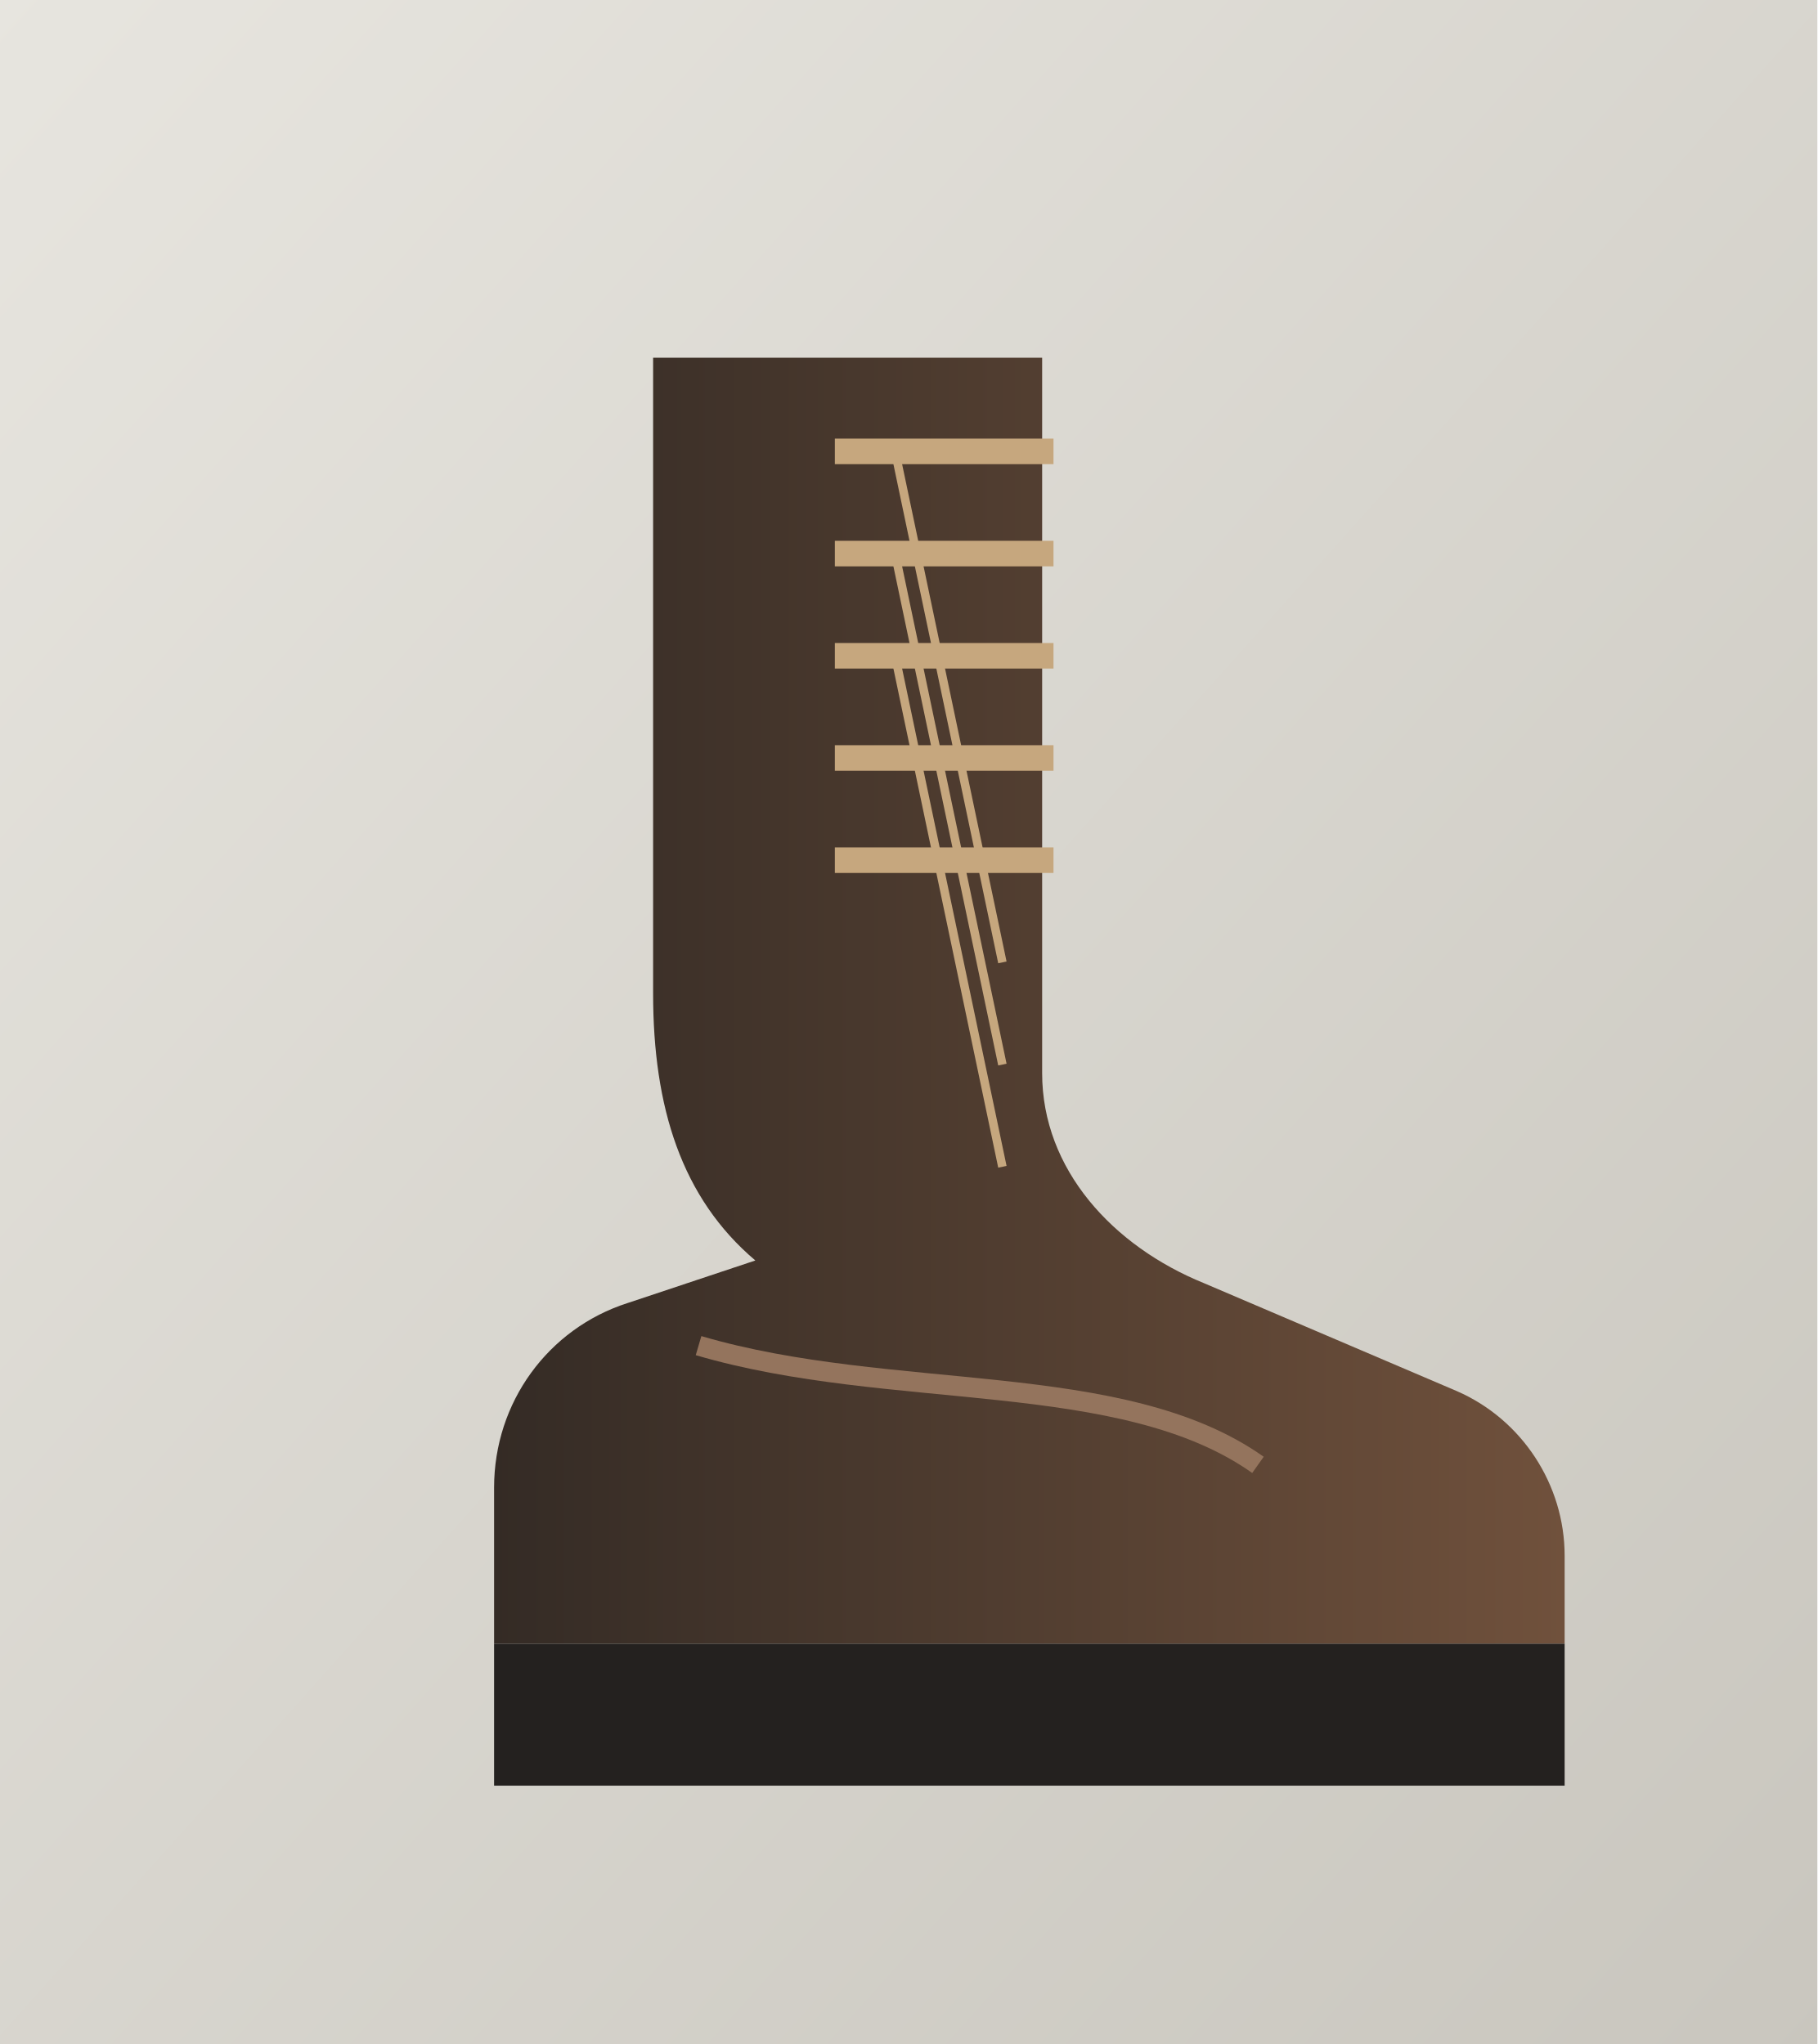
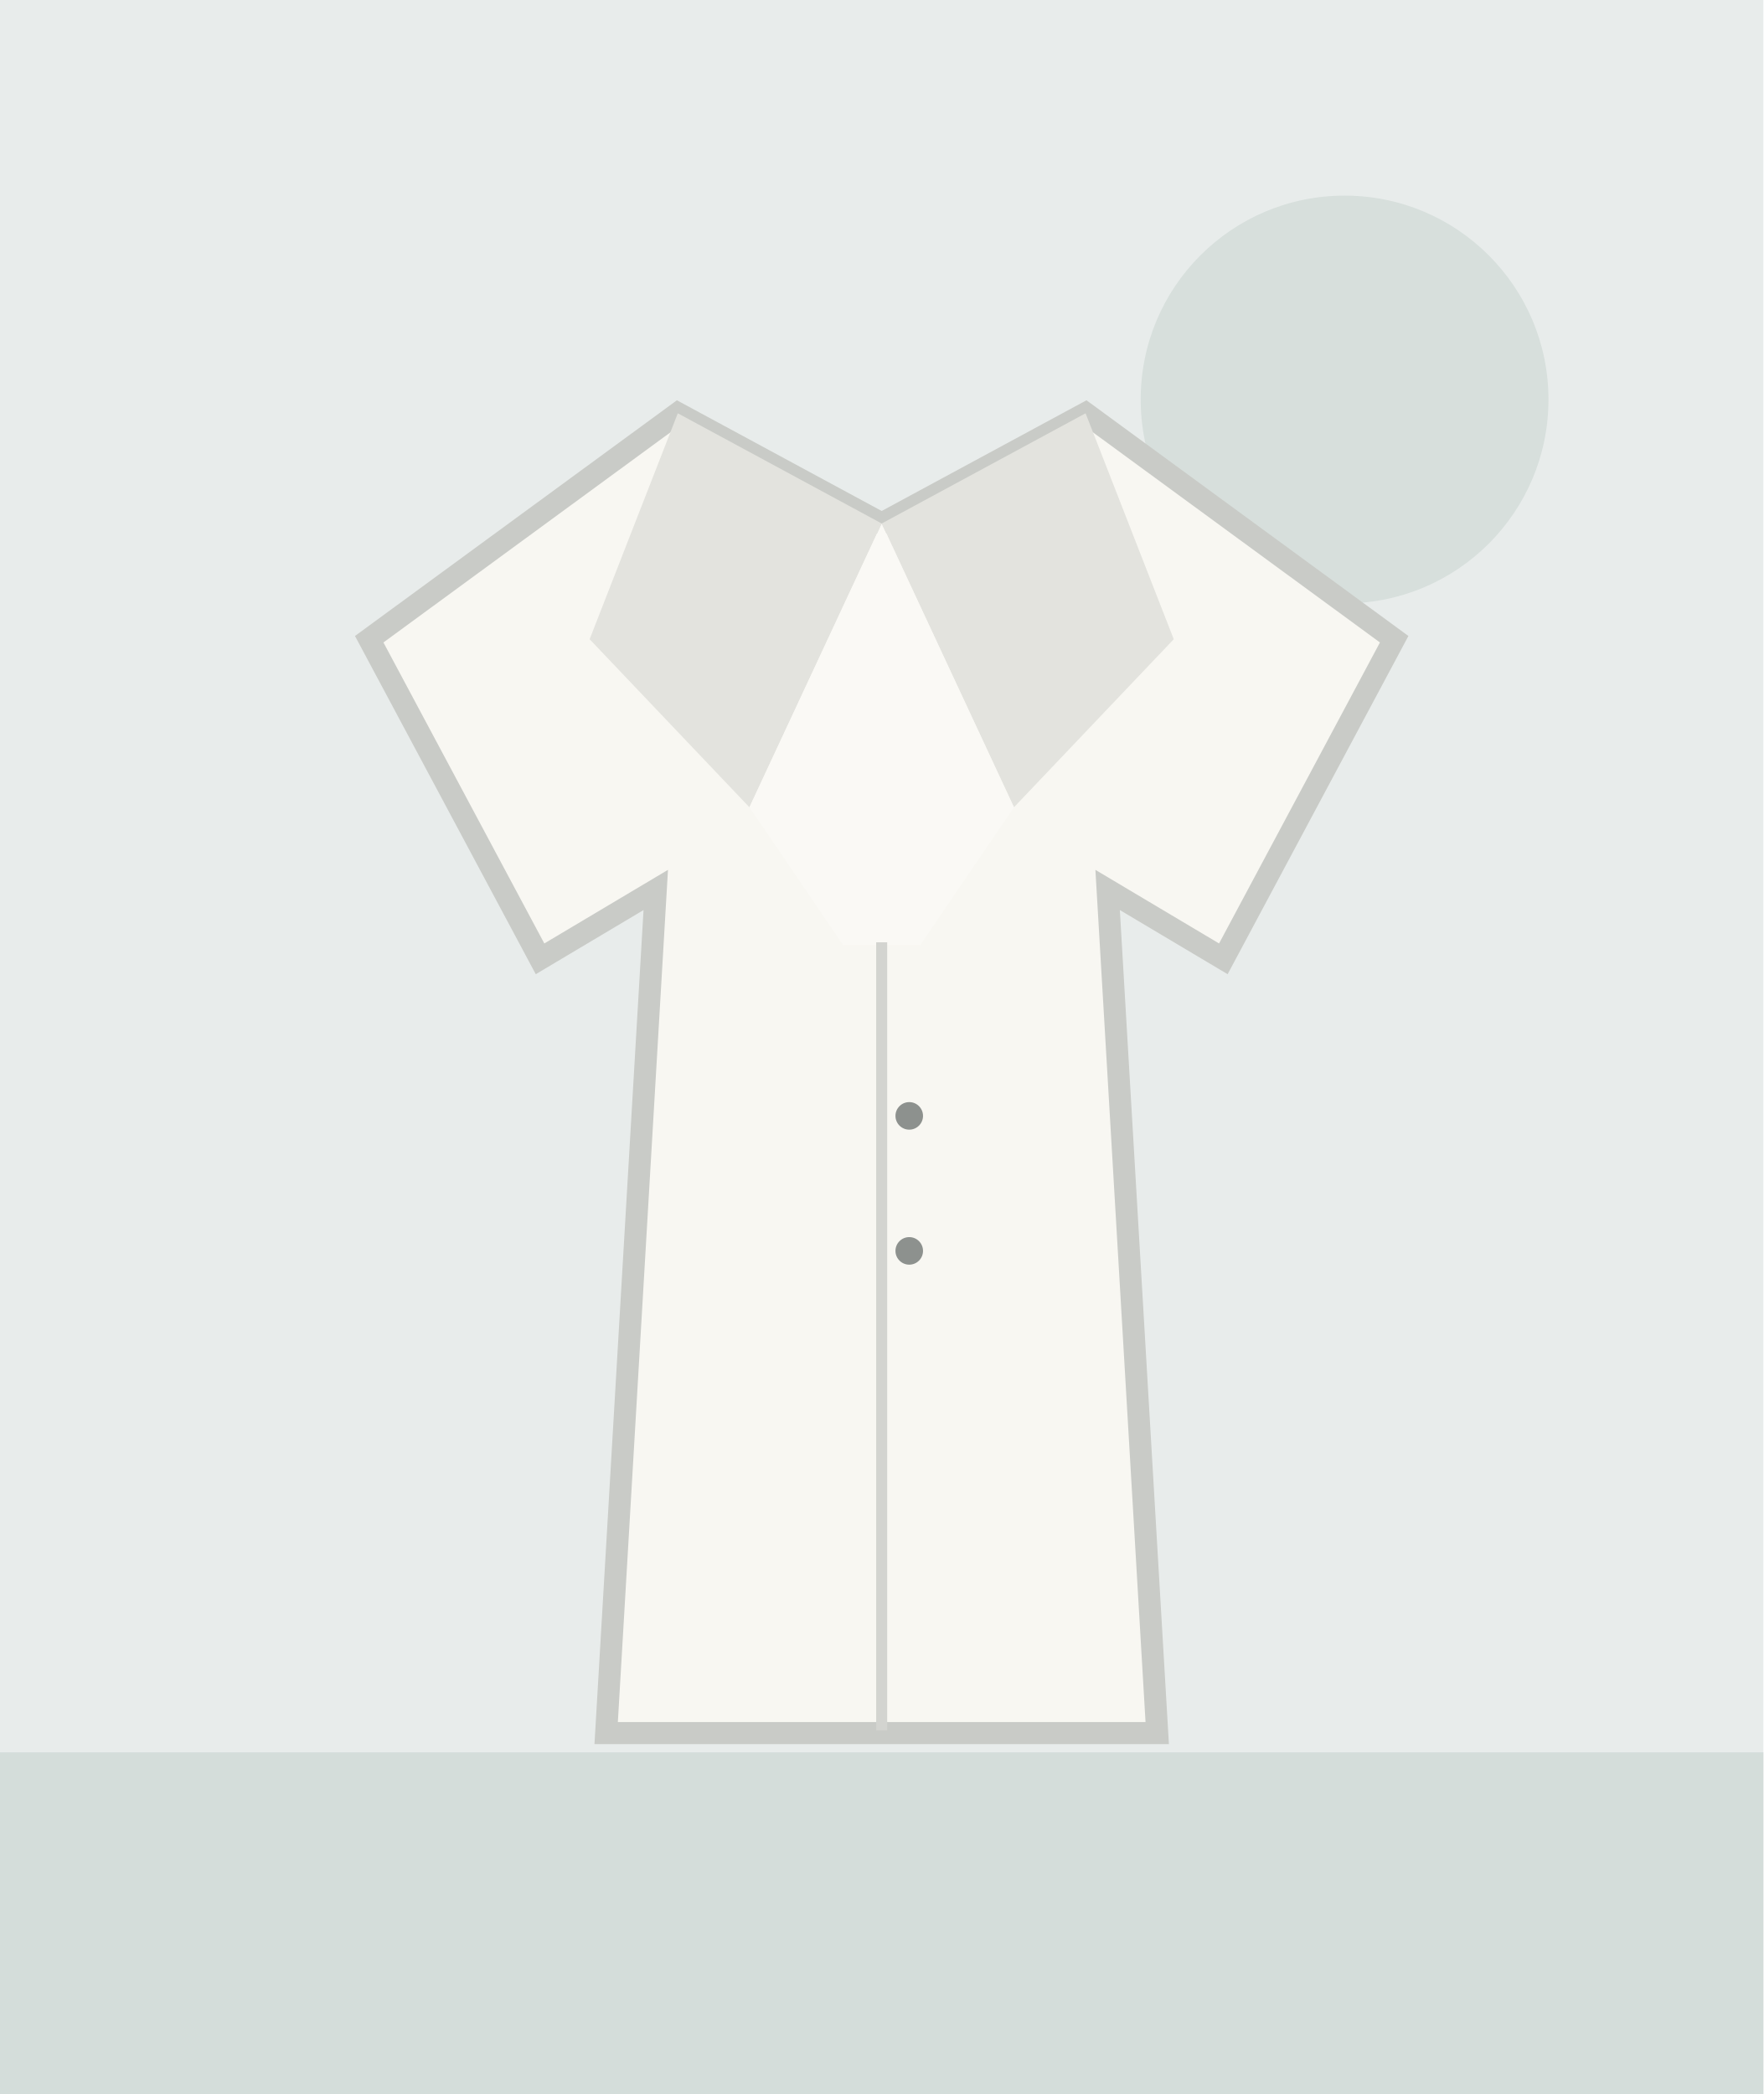
- <svg xmlns="http://www.w3.org/2000/svg" viewBox="0 0 640 720">
-   <defs>
-     <linearGradient id="bg" x2="1" y2="1">
-       <stop stop-color="#e7e5df" />
-       <stop offset="1" stop-color="#c9c6be" />
-     </linearGradient>
-     <linearGradient id="boot" x2="1">
-       <stop stop-color="#342b25" />
-       <stop offset="1" stop-color="#70513c" />
-     </linearGradient>
-   </defs>
-   <rect width="640" height="720" fill="url(#bg)" />
-   <path d="M230 126h137v252c0 34 25 61 57 74l89 38c23 10 38 33 38 58v31H174v-55c0-30 19-56 47-65l45-15c-26-22-36-54-36-94z" fill="url(#boot)" />
-   <path d="M174 579h377v50H174z" fill="#24211f" />
-   <path d="M294 159h77M294 195h77M294 231h77M294 267h77M294 303h77" stroke="#c6a77e" stroke-width="9" />
-   <path d="m315 158 38 181m-38-145 38 181m-38-145 38 181" stroke="#c6a77e" stroke-width="3" />
-   <path d="M246 474c68 20 149 8 197 42" fill="none" stroke="#94745d" stroke-width="7" />
+ <svg xmlns="http://www.w3.org/2000/svg" viewBox="0 0 640 760">
+   <rect width="640" height="760" fill="#e8eceb" />
+   <circle cx="488" cy="145" r="74" fill="#d7dfdc" />
+   <path d="M0 636h640v124H0z" fill="#d4ddda" />
+   <path d="m246 150 74 40 74-40 112 82-62 116-42-25 18 306H220l18-306-42 25-62-116z" fill="#f8f7f2" stroke="#c9cbc7" stroke-width="8" />
+   <path d="m246 150 74 40-48 103-58-61zm148 0-74 40 48 103 58-61z" fill="#e3e3de" />
+   <path d="m272 293 48-103 48 103-34 50h-28z" fill="#faf9f5" />
+   <path d="M320 342v286" stroke="#d3d4d0" stroke-width="4" />
+   <circle cx="330" cy="405" r="5" fill="#8d918e" />
+   <circle cx="330" cy="454" r="5" fill="#8d918e" />
</svg>
